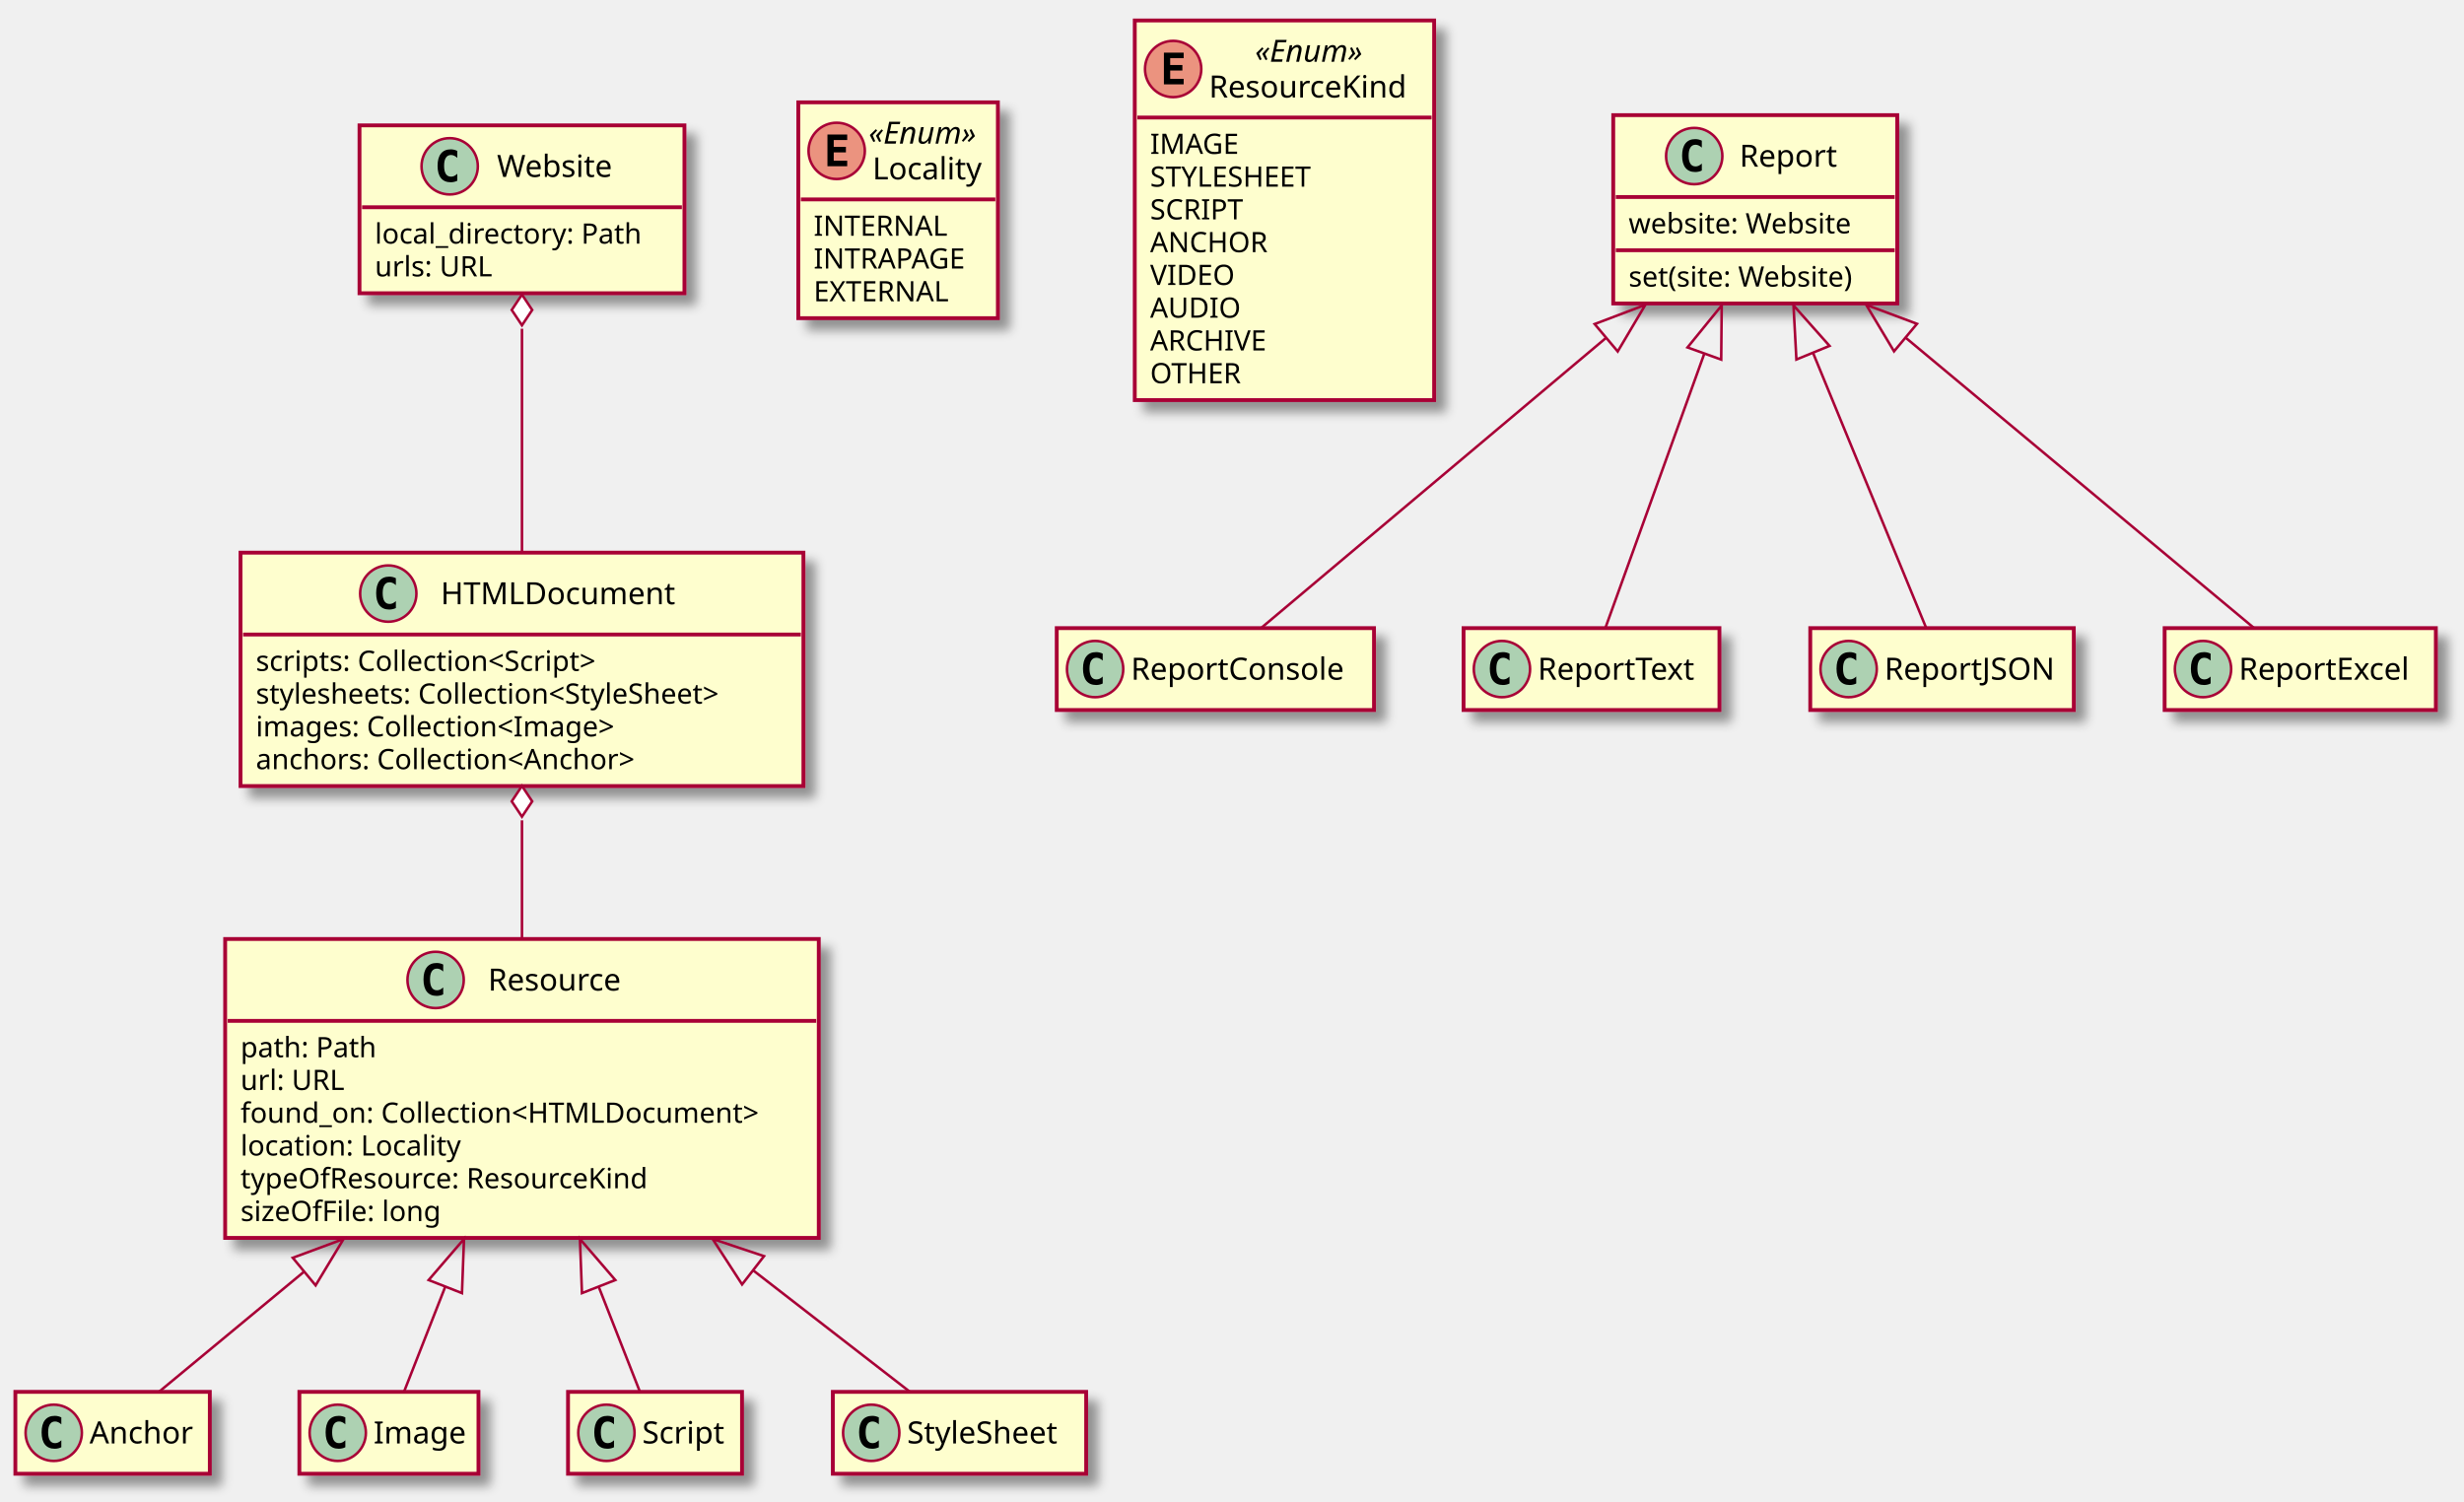
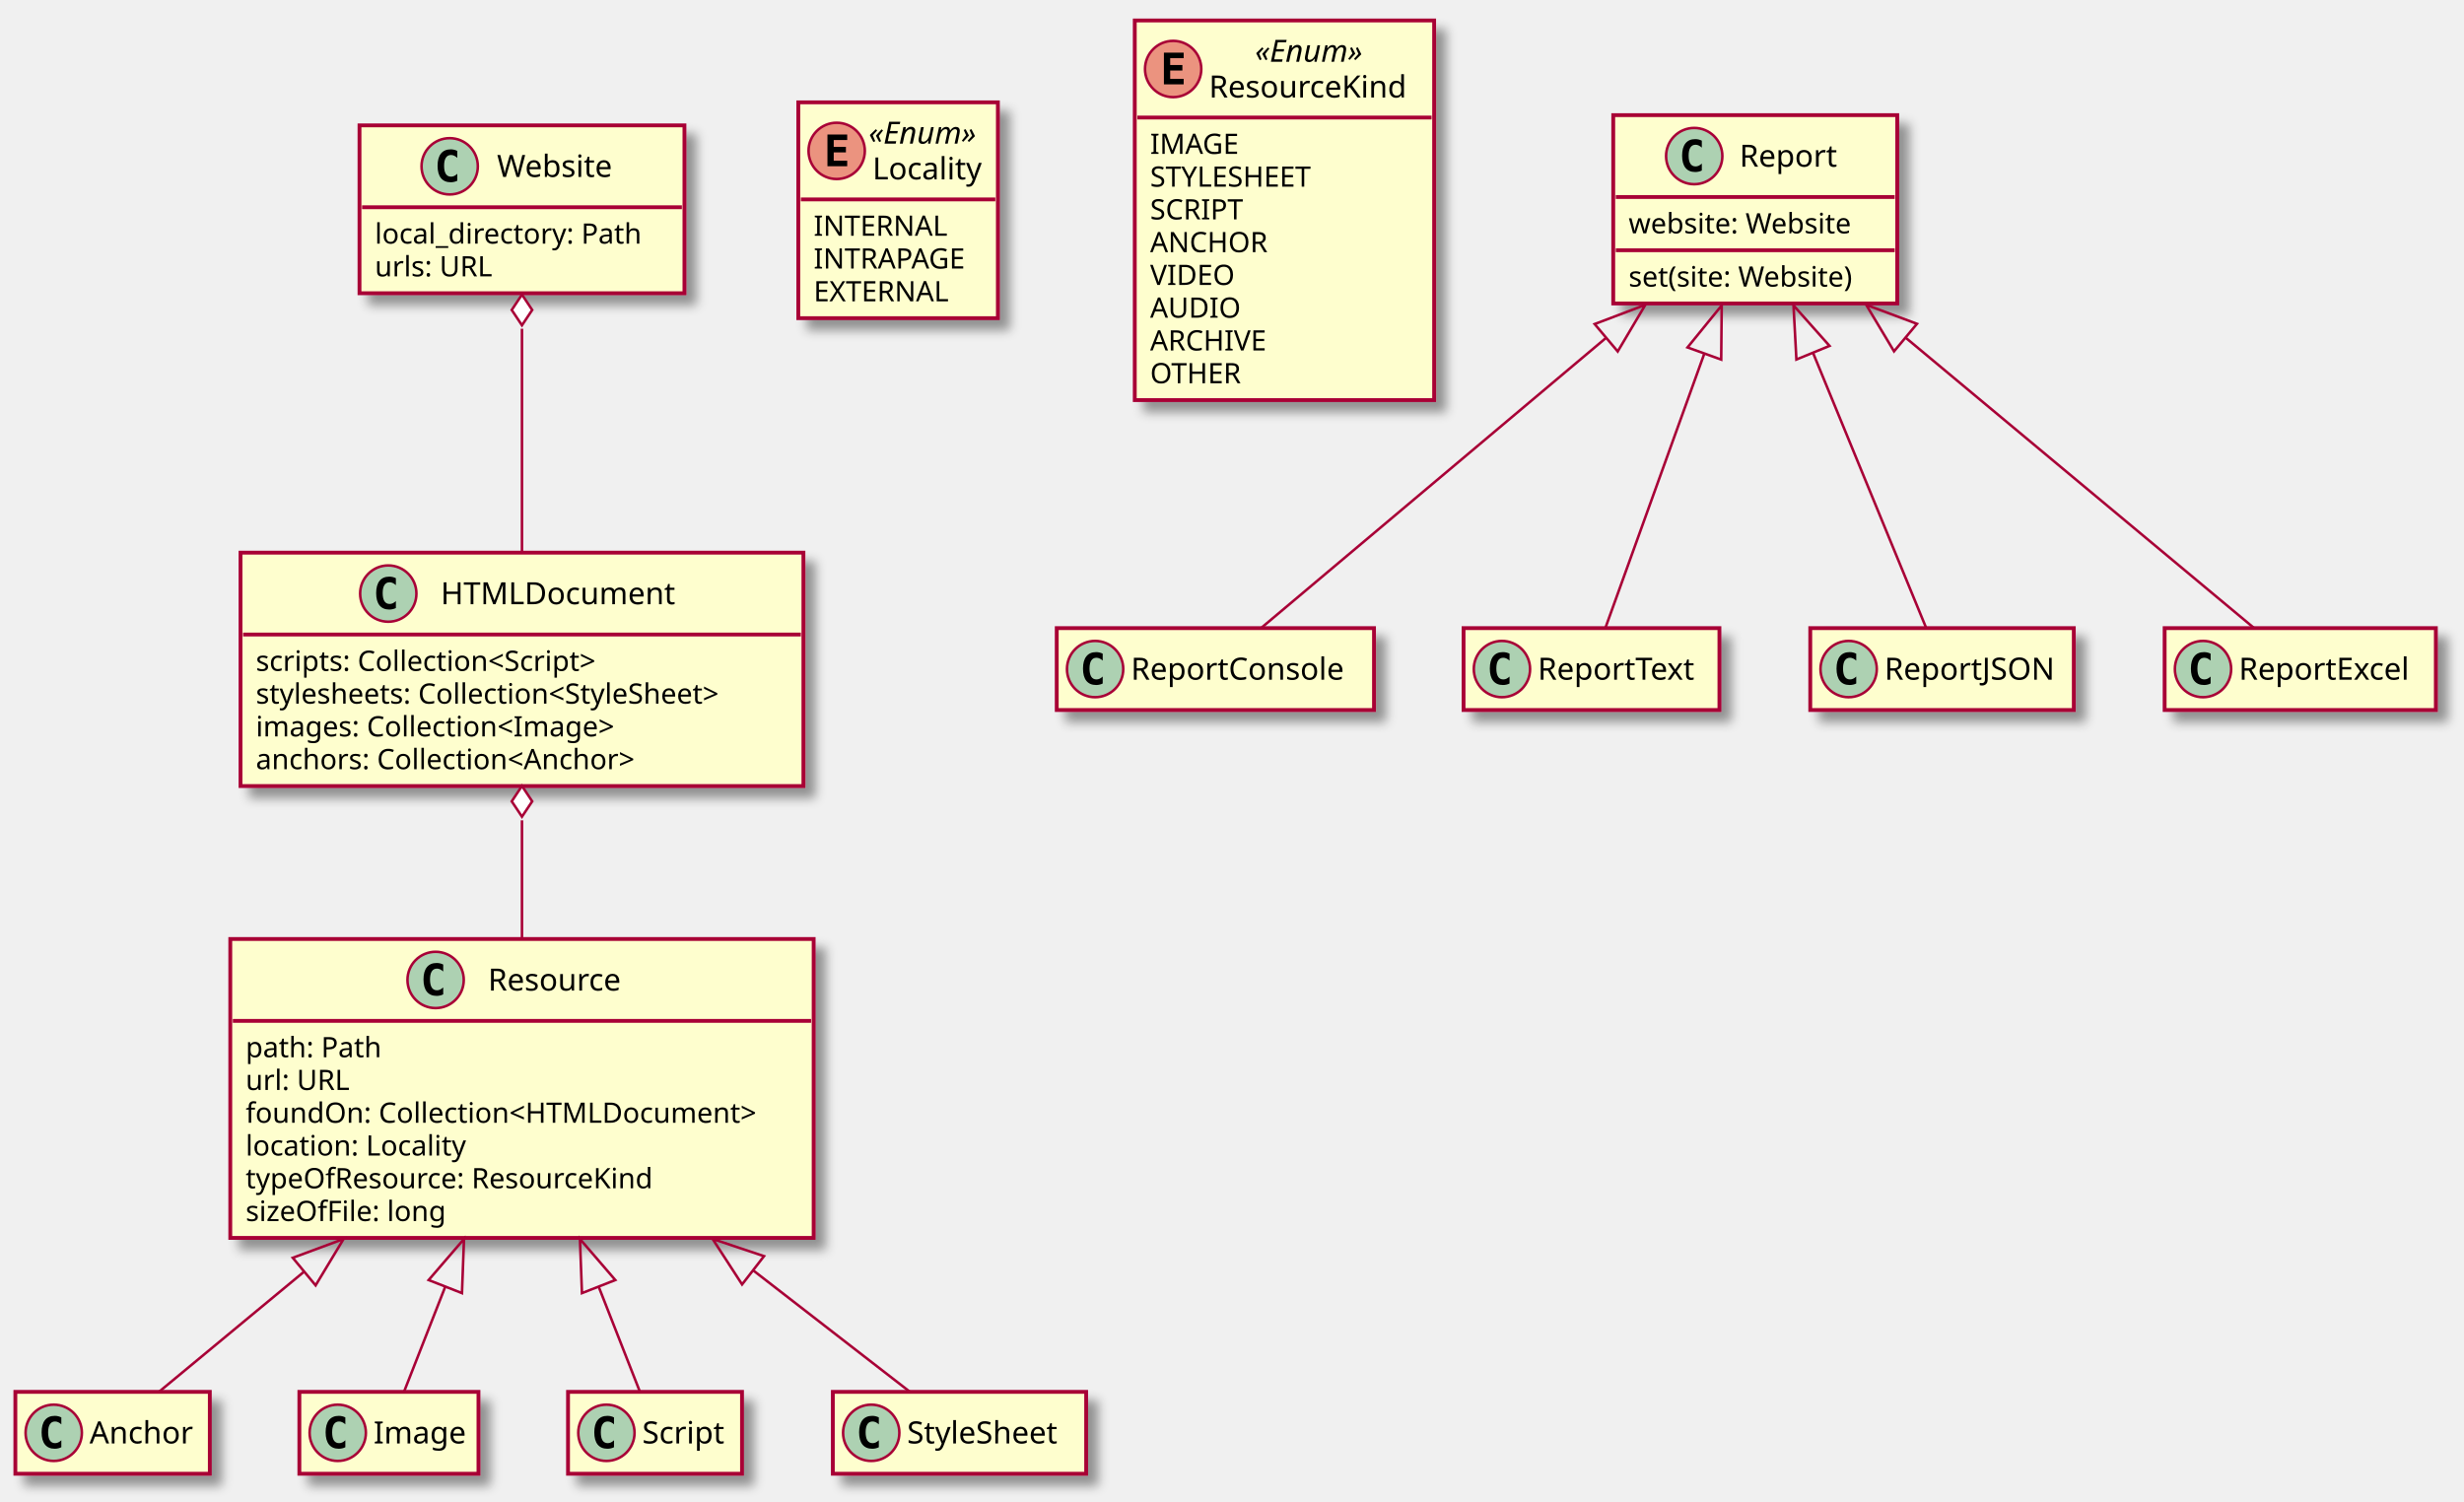
<svg xmlns="http://www.w3.org/2000/svg" contentScriptType="application/ecmascript" contentStyleType="text/css" height="587px" preserveAspectRatio="none" style="width:963px;height:587px;" version="1.1" viewBox="0 0 963 587" width="963px" zoomAndPan="magnify">
  <defs>
-     <filter height="300%" id="f1o6qthnby9jvn" width="300%" x="-1" y="-1">
+     <filter height="300%" id="fwakhmmd7w6k6" width="300%" x="-1" y="-1">
      <feGaussianBlur result="blurOut" stdDeviation="2.0" />
      <feColorMatrix in="blurOut" result="blurOut2" type="matrix" values="0 0 0 0 0 0 0 0 0 0 0 0 0 0 0 0 0 0 .4 0" />
      <feOffset dx="4.0" dy="4.0" in="blurOut2" result="blurOut3" />
      <feBlend in="SourceGraphic" in2="blurOut3" mode="normal" />
    </filter>
  </defs>
  <g>
-     <rect fill="#FEFECE" filter="url(#f1o6qthnby9jvn)" height="65.609" id="Website" style="stroke: #A80036; stroke-width: 1.5;" width="127" x="140.5" y="49" />
+     <rect fill="#FEFECE" filter="url(#fwakhmmd7w6k6)" height="65.609" id="Website" style="stroke: #A80036; stroke-width: 1.5;" width="127" x="140.5" y="49" />
    <ellipse cx="175.75" cy="65" fill="#ADD1B2" rx="11" ry="11" style="stroke: #A80036; stroke-width: 1.0;" />
    <path d="M178.719,70.641 Q178.141,70.938 177.5,71.078 Q176.859,71.234 176.156,71.234 Q173.656,71.234 172.328,69.594 Q171.016,67.938 171.016,64.812 Q171.016,61.688 172.328,60.031 Q173.656,58.375 176.156,58.375 Q176.859,58.375 177.5,58.531 Q178.156,58.688 178.719,58.984 L178.719,61.703 Q178.094,61.125 177.5,60.859 Q176.906,60.578 176.281,60.578 Q174.938,60.578 174.25,61.656 Q173.562,62.719 173.562,64.812 Q173.562,66.906 174.25,67.984 Q174.938,69.047 176.281,69.047 Q176.906,69.047 177.5,68.781 Q178.094,68.5 178.719,67.922 L178.719,70.641 Z " />
    <text fill="#000000" font-family="sans-serif" font-size="12" lengthAdjust="spacingAndGlyphs" textLength="50" x="194.25" y="69.154">Website</text>
    <line style="stroke: #A80036; stroke-width: 1.5;" x1="141.5" x2="266.5" y1="81" y2="81" />
    <text fill="#000000" font-family="sans-serif" font-size="11" lengthAdjust="spacingAndGlyphs" textLength="115" x="146.5" y="95.21">local_directory: Path</text>
    <text fill="#000000" font-family="sans-serif" font-size="11" lengthAdjust="spacingAndGlyphs" textLength="51" x="146.5" y="108.015">urls: URL</text>
-     <rect fill="#FEFECE" filter="url(#f1o6qthnby9jvn)" height="91.219" id="HTMLDocument" style="stroke: #A80036; stroke-width: 1.5;" width="220" x="94" y="216" />
+     <rect fill="#FEFECE" filter="url(#fwakhmmd7w6k6)" height="91.219" id="HTMLDocument" style="stroke: #A80036; stroke-width: 1.5;" width="220" x="94" y="216" />
    <ellipse cx="151.75" cy="232" fill="#ADD1B2" rx="11" ry="11" style="stroke: #A80036; stroke-width: 1.0;" />
    <path d="M154.719,237.641 Q154.141,237.938 153.5,238.078 Q152.859,238.234 152.156,238.234 Q149.656,238.234 148.328,236.594 Q147.016,234.938 147.016,231.812 Q147.016,228.688 148.328,227.031 Q149.656,225.375 152.156,225.375 Q152.859,225.375 153.5,225.531 Q154.156,225.688 154.719,225.984 L154.719,228.703 Q154.094,228.125 153.5,227.859 Q152.906,227.578 152.281,227.578 Q150.938,227.578 150.25,228.656 Q149.562,229.719 149.562,231.812 Q149.562,233.906 150.25,234.984 Q150.938,236.047 152.281,236.047 Q152.906,236.047 153.5,235.781 Q154.094,235.5 154.719,234.922 L154.719,237.641 Z " />
    <text fill="#000000" font-family="sans-serif" font-size="12" lengthAdjust="spacingAndGlyphs" textLength="96" x="172.25" y="236.154">HTMLDocument</text>
    <line style="stroke: #A80036; stroke-width: 1.5;" x1="95" x2="313" y1="248" y2="248" />
    <text fill="#000000" font-family="sans-serif" font-size="11" lengthAdjust="spacingAndGlyphs" textLength="153" x="100" y="262.21">scripts: Collection&lt;Script&gt;</text>
    <text fill="#000000" font-family="sans-serif" font-size="11" lengthAdjust="spacingAndGlyphs" textLength="208" x="100" y="275.015">stylesheets: Collection&lt;StyleSheet&gt;</text>
    <text fill="#000000" font-family="sans-serif" font-size="11" lengthAdjust="spacingAndGlyphs" textLength="158" x="100" y="287.82">images: Collection&lt;Image&gt;</text>
    <text fill="#000000" font-family="sans-serif" font-size="11" lengthAdjust="spacingAndGlyphs" textLength="166" x="100" y="300.625">anchors: Collection&lt;Anchor&gt;</text>
-     <rect fill="#FEFECE" filter="url(#f1o6qthnby9jvn)" height="116.828" id="Resource" style="stroke: #A80036; stroke-width: 1.5;" width="232" x="88" y="367" />
+     <rect fill="#FEFECE" filter="url(#fwakhmmd7w6k6)" height="116.828" id="Resource" style="stroke: #A80036; stroke-width: 1.5;" width="228" x="90" y="367" />
    <ellipse cx="170.25" cy="383" fill="#ADD1B2" rx="11" ry="11" style="stroke: #A80036; stroke-width: 1.0;" />
    <path d="M173.219,388.641 Q172.641,388.938 172,389.078 Q171.359,389.234 170.656,389.234 Q168.156,389.234 166.828,387.594 Q165.516,385.938 165.516,382.812 Q165.516,379.688 166.828,378.031 Q168.156,376.375 170.656,376.375 Q171.359,376.375 172,376.531 Q172.656,376.688 173.219,376.984 L173.219,379.703 Q172.594,379.125 172,378.859 Q171.406,378.578 170.781,378.578 Q169.438,378.578 168.75,379.656 Q168.062,380.719 168.062,382.812 Q168.062,384.906 168.75,385.984 Q169.438,387.047 170.781,387.047 Q171.406,387.047 172,386.781 Q172.594,386.5 173.219,385.922 L173.219,388.641 Z " />
    <text fill="#000000" font-family="sans-serif" font-size="12" lengthAdjust="spacingAndGlyphs" textLength="59" x="190.75" y="387.154">Resource</text>
-     <line style="stroke: #A80036; stroke-width: 1.5;" x1="89" x2="319" y1="399" y2="399" />
-     <text fill="#000000" font-family="sans-serif" font-size="11" lengthAdjust="spacingAndGlyphs" textLength="58" x="94" y="413.21">path: Path</text>
-     <text fill="#000000" font-family="sans-serif" font-size="11" lengthAdjust="spacingAndGlyphs" textLength="44" x="94" y="426.015">url: URL</text>
-     <text fill="#000000" font-family="sans-serif" font-size="11" lengthAdjust="spacingAndGlyphs" textLength="220" x="94" y="438.82">found_on: Collection&lt;HTMLDocument&gt;</text>
-     <text fill="#000000" font-family="sans-serif" font-size="11" lengthAdjust="spacingAndGlyphs" textLength="94" x="94" y="451.625">location: Locality</text>
-     <text fill="#000000" font-family="sans-serif" font-size="11" lengthAdjust="spacingAndGlyphs" textLength="175" x="94" y="464.429">typeOfResource: ResourceKind</text>
-     <text fill="#000000" font-family="sans-serif" font-size="11" lengthAdjust="spacingAndGlyphs" textLength="86" x="94" y="477.234">sizeOfFile: long</text>
-     <rect fill="#FEFECE" filter="url(#f1o6qthnby9jvn)" height="32" id="Anchor" style="stroke: #A80036; stroke-width: 1.5;" width="76" x="6" y="544" />
+     <line style="stroke: #A80036; stroke-width: 1.5;" x1="91" x2="317" y1="399" y2="399" />
+     <text fill="#000000" font-family="sans-serif" font-size="11" lengthAdjust="spacingAndGlyphs" textLength="58" x="96" y="413.21">path: Path</text>
+     <text fill="#000000" font-family="sans-serif" font-size="11" lengthAdjust="spacingAndGlyphs" textLength="44" x="96" y="426.015">url: URL</text>
+     <text fill="#000000" font-family="sans-serif" font-size="11" lengthAdjust="spacingAndGlyphs" textLength="216" x="96" y="438.82">foundOn: Collection&lt;HTMLDocument&gt;</text>
+     <text fill="#000000" font-family="sans-serif" font-size="11" lengthAdjust="spacingAndGlyphs" textLength="94" x="96" y="451.625">location: Locality</text>
+     <text fill="#000000" font-family="sans-serif" font-size="11" lengthAdjust="spacingAndGlyphs" textLength="175" x="96" y="464.429">typeOfResource: ResourceKind</text>
+     <text fill="#000000" font-family="sans-serif" font-size="11" lengthAdjust="spacingAndGlyphs" textLength="86" x="96" y="477.234">sizeOfFile: long</text>
+     <rect fill="#FEFECE" filter="url(#fwakhmmd7w6k6)" height="32" id="Anchor" style="stroke: #A80036; stroke-width: 1.5;" width="76" x="6" y="544" />
    <ellipse cx="21" cy="560" fill="#ADD1B2" rx="11" ry="11" style="stroke: #A80036; stroke-width: 1.0;" />
    <path d="M23.969,565.641 Q23.391,565.938 22.75,566.078 Q22.109,566.234 21.406,566.234 Q18.906,566.234 17.578,564.594 Q16.266,562.938 16.266,559.812 Q16.266,556.688 17.578,555.031 Q18.906,553.375 21.406,553.375 Q22.109,553.375 22.75,553.531 Q23.406,553.688 23.969,553.984 L23.969,556.703 Q23.344,556.125 22.75,555.859 Q22.156,555.578 21.531,555.578 Q20.188,555.578 19.5,556.656 Q18.812,557.719 18.812,559.812 Q18.812,561.906 19.5,562.984 Q20.188,564.047 21.531,564.047 Q22.156,564.047 22.75,563.781 Q23.344,563.5 23.969,562.922 L23.969,565.641 Z " />
    <text fill="#000000" font-family="sans-serif" font-size="12" lengthAdjust="spacingAndGlyphs" textLength="44" x="35" y="564.154">Anchor</text>
-     <rect fill="#FEFECE" filter="url(#f1o6qthnby9jvn)" height="32" id="Image" style="stroke: #A80036; stroke-width: 1.5;" width="70" x="117" y="544" />
+     <rect fill="#FEFECE" filter="url(#fwakhmmd7w6k6)" height="32" id="Image" style="stroke: #A80036; stroke-width: 1.5;" width="70" x="117" y="544" />
    <ellipse cx="132" cy="560" fill="#ADD1B2" rx="11" ry="11" style="stroke: #A80036; stroke-width: 1.0;" />
    <path d="M134.969,565.641 Q134.391,565.938 133.75,566.078 Q133.109,566.234 132.406,566.234 Q129.906,566.234 128.578,564.594 Q127.266,562.938 127.266,559.812 Q127.266,556.688 128.578,555.031 Q129.906,553.375 132.406,553.375 Q133.109,553.375 133.75,553.531 Q134.406,553.688 134.969,553.984 L134.969,556.703 Q134.344,556.125 133.75,555.859 Q133.156,555.578 132.531,555.578 Q131.188,555.578 130.5,556.656 Q129.812,557.719 129.812,559.812 Q129.812,561.906 130.5,562.984 Q131.188,564.047 132.531,564.047 Q133.156,564.047 133.75,563.781 Q134.344,563.5 134.969,562.922 L134.969,565.641 Z " />
    <text fill="#000000" font-family="sans-serif" font-size="12" lengthAdjust="spacingAndGlyphs" textLength="38" x="146" y="564.154">Image</text>
-     <rect fill="#FEFECE" filter="url(#f1o6qthnby9jvn)" height="32" id="Script" style="stroke: #A80036; stroke-width: 1.5;" width="68" x="222" y="544" />
+     <rect fill="#FEFECE" filter="url(#fwakhmmd7w6k6)" height="32" id="Script" style="stroke: #A80036; stroke-width: 1.5;" width="68" x="222" y="544" />
    <ellipse cx="237" cy="560" fill="#ADD1B2" rx="11" ry="11" style="stroke: #A80036; stroke-width: 1.0;" />
    <path d="M239.969,565.641 Q239.391,565.938 238.75,566.078 Q238.109,566.234 237.406,566.234 Q234.906,566.234 233.578,564.594 Q232.266,562.938 232.266,559.812 Q232.266,556.688 233.578,555.031 Q234.906,553.375 237.406,553.375 Q238.109,553.375 238.75,553.531 Q239.406,553.688 239.969,553.984 L239.969,556.703 Q239.344,556.125 238.75,555.859 Q238.156,555.578 237.531,555.578 Q236.188,555.578 235.5,556.656 Q234.812,557.719 234.812,559.812 Q234.812,561.906 235.5,562.984 Q236.188,564.047 237.531,564.047 Q238.156,564.047 238.75,563.781 Q239.344,563.5 239.969,562.922 L239.969,565.641 Z " />
    <text fill="#000000" font-family="sans-serif" font-size="12" lengthAdjust="spacingAndGlyphs" textLength="36" x="251" y="564.154">Script</text>
-     <rect fill="#FEFECE" filter="url(#f1o6qthnby9jvn)" height="32" id="StyleSheet" style="stroke: #A80036; stroke-width: 1.5;" width="99" x="325.5" y="544" />
+     <rect fill="#FEFECE" filter="url(#fwakhmmd7w6k6)" height="32" id="StyleSheet" style="stroke: #A80036; stroke-width: 1.5;" width="99" x="325.5" y="544" />
    <ellipse cx="340.5" cy="560" fill="#ADD1B2" rx="11" ry="11" style="stroke: #A80036; stroke-width: 1.0;" />
    <path d="M343.469,565.641 Q342.891,565.938 342.25,566.078 Q341.609,566.234 340.906,566.234 Q338.406,566.234 337.078,564.594 Q335.766,562.938 335.766,559.812 Q335.766,556.688 337.078,555.031 Q338.406,553.375 340.906,553.375 Q341.609,553.375 342.25,553.531 Q342.906,553.688 343.469,553.984 L343.469,556.703 Q342.844,556.125 342.25,555.859 Q341.656,555.578 341.031,555.578 Q339.688,555.578 339,556.656 Q338.312,557.719 338.312,559.812 Q338.312,561.906 339,562.984 Q339.688,564.047 341.031,564.047 Q341.656,564.047 342.25,563.781 Q342.844,563.5 343.469,562.922 L343.469,565.641 Z " />
    <text fill="#000000" font-family="sans-serif" font-size="12" lengthAdjust="spacingAndGlyphs" textLength="67" x="354.5" y="564.154">StyleSheet</text>
-     <rect fill="#FEFECE" filter="url(#f1o6qthnby9jvn)" height="84.352" id="Locality" style="stroke: #A80036; stroke-width: 1.5;" width="78" x="312" y="40" />
+     <rect fill="#FEFECE" filter="url(#fwakhmmd7w6k6)" height="84.352" id="Locality" style="stroke: #A80036; stroke-width: 1.5;" width="78" x="312" y="40" />
    <ellipse cx="327" cy="58.969" fill="#EB937F" rx="11" ry="11" style="stroke: #A80036; stroke-width: 1.0;" />
    <path d="M331.109,64.969 L323.391,64.969 L323.391,52.578 L331.109,52.578 L331.109,54.734 L325.844,54.734 L325.844,57.406 L330.609,57.406 L330.609,59.562 L325.844,59.562 L325.844,62.812 L331.109,62.812 L331.109,64.969 Z " />
    <text fill="#000000" font-family="sans-serif" font-size="12" font-style="italic" lengthAdjust="spacingAndGlyphs" textLength="49" x="339.5" y="56.139">«Enum»</text>
    <text fill="#000000" font-family="sans-serif" font-size="12" lengthAdjust="spacingAndGlyphs" textLength="46" x="341" y="70.107">Locality</text>
    <line style="stroke: #A80036; stroke-width: 1.5;" x1="313" x2="389" y1="77.938" y2="77.938" />
    <text fill="#000000" font-family="sans-serif" font-size="11" lengthAdjust="spacingAndGlyphs" textLength="53" x="318" y="92.148">INTERNAL</text>
    <text fill="#000000" font-family="sans-serif" font-size="11" lengthAdjust="spacingAndGlyphs" textLength="62" x="318" y="104.953">INTRAPAGE</text>
    <text fill="#000000" font-family="sans-serif" font-size="11" lengthAdjust="spacingAndGlyphs" textLength="56" x="318" y="117.757">EXTERNAL</text>
-     <rect fill="#FEFECE" filter="url(#f1o6qthnby9jvn)" height="148.375" id="ResourceKind" style="stroke: #A80036; stroke-width: 1.5;" width="117" x="443.5" y="8" />
+     <rect fill="#FEFECE" filter="url(#fwakhmmd7w6k6)" height="148.375" id="ResourceKind" style="stroke: #A80036; stroke-width: 1.5;" width="117" x="443.5" y="8" />
    <ellipse cx="458.5" cy="26.969" fill="#EB937F" rx="11" ry="11" style="stroke: #A80036; stroke-width: 1.0;" />
    <path d="M462.609,32.969 L454.891,32.969 L454.891,20.578 L462.609,20.578 L462.609,22.734 L457.344,22.734 L457.344,25.406 L462.109,25.406 L462.109,27.562 L457.344,27.562 L457.344,30.812 L462.609,30.812 L462.609,32.969 Z " />
    <text fill="#000000" font-family="sans-serif" font-size="12" font-style="italic" lengthAdjust="spacingAndGlyphs" textLength="49" x="490.5" y="24.139">«Enum»</text>
    <text fill="#000000" font-family="sans-serif" font-size="12" lengthAdjust="spacingAndGlyphs" textLength="85" x="472.5" y="38.107">ResourceKind</text>
    <line style="stroke: #A80036; stroke-width: 1.5;" x1="444.5" x2="559.5" y1="45.938" y2="45.938" />
    <text fill="#000000" font-family="sans-serif" font-size="11" lengthAdjust="spacingAndGlyphs" textLength="35" x="449.5" y="60.148">IMAGE</text>
    <text fill="#000000" font-family="sans-serif" font-size="11" lengthAdjust="spacingAndGlyphs" textLength="72" x="449.5" y="72.953">STYLESHEET</text>
    <text fill="#000000" font-family="sans-serif" font-size="11" lengthAdjust="spacingAndGlyphs" textLength="40" x="449.5" y="85.757">SCRIPT</text>
    <text fill="#000000" font-family="sans-serif" font-size="11" lengthAdjust="spacingAndGlyphs" textLength="47" x="449.5" y="98.562">ANCHOR</text>
    <text fill="#000000" font-family="sans-serif" font-size="11" lengthAdjust="spacingAndGlyphs" textLength="34" x="449.5" y="111.367">VIDEO</text>
    <text fill="#000000" font-family="sans-serif" font-size="11" lengthAdjust="spacingAndGlyphs" textLength="35" x="449.5" y="124.171">AUDIO</text>
    <text fill="#000000" font-family="sans-serif" font-size="11" lengthAdjust="spacingAndGlyphs" textLength="47" x="449.5" y="136.976">ARCHIVE</text>
    <text fill="#000000" font-family="sans-serif" font-size="11" lengthAdjust="spacingAndGlyphs" textLength="38" x="449.5" y="149.781">OTHER</text>
-     <rect fill="#FEFECE" filter="url(#f1o6qthnby9jvn)" height="73.609" id="Report" style="stroke: #A80036; stroke-width: 1.5;" width="111" x="630.5" y="45" />
+     <rect fill="#FEFECE" filter="url(#fwakhmmd7w6k6)" height="73.609" id="Report" style="stroke: #A80036; stroke-width: 1.5;" width="111" x="630.5" y="45" />
    <ellipse cx="662.15" cy="61" fill="#ADD1B2" rx="11" ry="11" style="stroke: #A80036; stroke-width: 1.0;" />
    <path d="M665.119,66.641 Q664.541,66.938 663.9,67.078 Q663.259,67.234 662.556,67.234 Q660.056,67.234 658.728,65.594 Q657.416,63.938 657.416,60.812 Q657.416,57.688 658.728,56.031 Q660.056,54.375 662.556,54.375 Q663.259,54.375 663.9,54.531 Q664.556,54.688 665.119,54.984 L665.119,57.703 Q664.494,57.125 663.9,56.859 Q663.306,56.578 662.681,56.578 Q661.337,56.578 660.65,57.656 Q659.962,58.719 659.962,60.812 Q659.962,62.906 660.65,63.984 Q661.337,65.047 662.681,65.047 Q663.306,65.047 663.9,64.781 Q664.494,64.5 665.119,63.922 L665.119,66.641 Z " />
    <text fill="#000000" font-family="sans-serif" font-size="12" lengthAdjust="spacingAndGlyphs" textLength="42" x="679.85" y="65.154">Report</text>
    <line style="stroke: #A80036; stroke-width: 1.5;" x1="631.5" x2="740.5" y1="77" y2="77" />
    <text fill="#000000" font-family="sans-serif" font-size="11" lengthAdjust="spacingAndGlyphs" textLength="96" x="636.5" y="91.21">website: Website</text>
    <line style="stroke: #A80036; stroke-width: 1.5;" x1="631.5" x2="740.5" y1="97.805" y2="97.805" />
    <text fill="#000000" font-family="sans-serif" font-size="11" lengthAdjust="spacingAndGlyphs" textLength="99" x="636.5" y="112.015">set(site: Website)</text>
-     <rect fill="#FEFECE" filter="url(#f1o6qthnby9jvn)" height="32" id="ReportConsole" style="stroke: #A80036; stroke-width: 1.5;" width="124" x="413" y="245.5" />
+     <rect fill="#FEFECE" filter="url(#fwakhmmd7w6k6)" height="32" id="ReportConsole" style="stroke: #A80036; stroke-width: 1.5;" width="124" x="413" y="245.5" />
    <ellipse cx="428" cy="261.5" fill="#ADD1B2" rx="11" ry="11" style="stroke: #A80036; stroke-width: 1.0;" />
    <path d="M430.969,267.141 Q430.391,267.438 429.75,267.578 Q429.109,267.734 428.406,267.734 Q425.906,267.734 424.578,266.094 Q423.266,264.438 423.266,261.312 Q423.266,258.188 424.578,256.531 Q425.906,254.875 428.406,254.875 Q429.109,254.875 429.75,255.031 Q430.406,255.188 430.969,255.484 L430.969,258.203 Q430.344,257.625 429.75,257.359 Q429.156,257.078 428.531,257.078 Q427.188,257.078 426.5,258.156 Q425.812,259.219 425.812,261.312 Q425.812,263.406 426.5,264.484 Q427.188,265.547 428.531,265.547 Q429.156,265.547 429.75,265.281 Q430.344,265 430.969,264.422 L430.969,267.141 Z " />
    <text fill="#000000" font-family="sans-serif" font-size="12" lengthAdjust="spacingAndGlyphs" textLength="92" x="442" y="265.654">ReportConsole</text>
-     <rect fill="#FEFECE" filter="url(#f1o6qthnby9jvn)" height="32" id="ReportText" style="stroke: #A80036; stroke-width: 1.5;" width="100" x="572" y="245.5" />
+     <rect fill="#FEFECE" filter="url(#fwakhmmd7w6k6)" height="32" id="ReportText" style="stroke: #A80036; stroke-width: 1.5;" width="100" x="572" y="245.5" />
    <ellipse cx="587" cy="261.5" fill="#ADD1B2" rx="11" ry="11" style="stroke: #A80036; stroke-width: 1.0;" />
    <path d="M589.969,267.141 Q589.391,267.438 588.75,267.578 Q588.109,267.734 587.406,267.734 Q584.906,267.734 583.578,266.094 Q582.266,264.438 582.266,261.312 Q582.266,258.188 583.578,256.531 Q584.906,254.875 587.406,254.875 Q588.109,254.875 588.75,255.031 Q589.406,255.188 589.969,255.484 L589.969,258.203 Q589.344,257.625 588.75,257.359 Q588.156,257.078 587.531,257.078 Q586.188,257.078 585.5,258.156 Q584.812,259.219 584.812,261.312 Q584.812,263.406 585.5,264.484 Q586.188,265.547 587.531,265.547 Q588.156,265.547 588.75,265.281 Q589.344,265 589.969,264.422 L589.969,267.141 Z " />
    <text fill="#000000" font-family="sans-serif" font-size="12" lengthAdjust="spacingAndGlyphs" textLength="68" x="601" y="265.654">ReportText</text>
-     <rect fill="#FEFECE" filter="url(#f1o6qthnby9jvn)" height="32" id="ReportJSON" style="stroke: #A80036; stroke-width: 1.5;" width="103" x="707.5" y="245.5" />
+     <rect fill="#FEFECE" filter="url(#fwakhmmd7w6k6)" height="32" id="ReportJSON" style="stroke: #A80036; stroke-width: 1.5;" width="103" x="707.5" y="245.5" />
    <ellipse cx="722.5" cy="261.5" fill="#ADD1B2" rx="11" ry="11" style="stroke: #A80036; stroke-width: 1.0;" />
    <path d="M725.469,267.141 Q724.891,267.438 724.25,267.578 Q723.609,267.734 722.906,267.734 Q720.406,267.734 719.078,266.094 Q717.766,264.438 717.766,261.312 Q717.766,258.188 719.078,256.531 Q720.406,254.875 722.906,254.875 Q723.609,254.875 724.25,255.031 Q724.906,255.188 725.469,255.484 L725.469,258.203 Q724.844,257.625 724.25,257.359 Q723.656,257.078 723.031,257.078 Q721.688,257.078 721,258.156 Q720.312,259.219 720.312,261.312 Q720.312,263.406 721,264.484 Q721.688,265.547 723.031,265.547 Q723.656,265.547 724.25,265.281 Q724.844,265 725.469,264.422 L725.469,267.141 Z " />
    <text fill="#000000" font-family="sans-serif" font-size="12" lengthAdjust="spacingAndGlyphs" textLength="71" x="736.5" y="265.654">ReportJSON</text>
-     <rect fill="#FEFECE" filter="url(#f1o6qthnby9jvn)" height="32" id="ReportExcel" style="stroke: #A80036; stroke-width: 1.5;" width="106" x="846" y="245.5" />
+     <rect fill="#FEFECE" filter="url(#fwakhmmd7w6k6)" height="32" id="ReportExcel" style="stroke: #A80036; stroke-width: 1.5;" width="106" x="846" y="245.5" />
    <ellipse cx="861" cy="261.5" fill="#ADD1B2" rx="11" ry="11" style="stroke: #A80036; stroke-width: 1.0;" />
    <path d="M863.969,267.141 Q863.391,267.438 862.75,267.578 Q862.109,267.734 861.406,267.734 Q858.906,267.734 857.578,266.094 Q856.266,264.438 856.266,261.312 Q856.266,258.188 857.578,256.531 Q858.906,254.875 861.406,254.875 Q862.109,254.875 862.75,255.031 Q863.406,255.188 863.969,255.484 L863.969,258.203 Q863.344,257.625 862.75,257.359 Q862.156,257.078 861.531,257.078 Q860.188,257.078 859.5,258.156 Q858.812,259.219 858.812,261.312 Q858.812,263.406 859.5,264.484 Q860.188,265.547 861.531,265.547 Q862.156,265.547 862.75,265.281 Q863.344,265 863.969,264.422 L863.969,267.141 Z " />
    <text fill="#000000" font-family="sans-serif" font-size="12" lengthAdjust="spacingAndGlyphs" textLength="74" x="875" y="265.654">ReportExcel</text>
    <path d="M173.96,503.045 C167.838,518.644 162.022,533.463 157.915,543.928 " fill="none" id="Resource&lt;-Image" style="stroke: #A80036; stroke-width: 1.0;" />
    <polygon fill="none" points="167.521,500.291,181.343,484.231,180.553,505.406,167.521,500.291" style="stroke: #A80036; stroke-width: 1.0;" />
    <path d="M234.04,503.045 C240.162,518.644 245.978,533.463 250.085,543.928 " fill="none" id="Resource&lt;-Script" style="stroke: #A80036; stroke-width: 1.0;" />
    <polygon fill="none" points="227.447,505.406,226.657,484.231,240.479,500.291,227.447,505.406" style="stroke: #A80036; stroke-width: 1.0;" />
    <path d="M294.491,496.617 C317.588,514.514 340.199,532.034 355.548,543.928 " fill="none" id="Resource&lt;-StyleSheet" style="stroke: #A80036; stroke-width: 1.0;" />
    <polygon fill="none" points="290.028,502.014,278.506,484.231,298.603,490.948,290.028,502.014" style="stroke: #A80036; stroke-width: 1.0;" />
    <path d="M118.707,497.133 C97.312,514.851 76.425,532.148 62.201,543.928 " fill="none" id="Resource&lt;-Anchor" style="stroke: #A80036; stroke-width: 1.0;" />
    <polygon fill="none" points="114.419,491.596,134.287,484.231,123.348,502.379,114.419,491.596" style="stroke: #A80036; stroke-width: 1.0;" />
    <path d="M204,128.478 C204,155.34 204,189.206 204,215.912 " fill="none" id="Website&lt;-HTMLDocument" style="stroke: #A80036; stroke-width: 1.0;" />
    <polygon fill="#FFFFFF" points="204,115.144,200,121.144,204,127.144,208,121.144,204,115.144" style="stroke: #A80036; stroke-width: 1.0;" />
    <path d="M204,320.624 C204,335.67 204,351.862 204,366.881 " fill="none" id="HTMLDocument&lt;-Resource" style="stroke: #A80036; stroke-width: 1.0;" />
    <polygon fill="#FFFFFF" points="204,307.196,200,313.196,204,319.196,208,313.196,204,307.196" style="stroke: #A80036; stroke-width: 1.0;" />
    <path d="M627.685,132.057 C582.316,170.222 522.285,220.722 492.839,245.493 " fill="none" id="Report&lt;-ReportConsole" style="stroke: #A80036; stroke-width: 1.0;" />
    <polygon fill="none" points="623.236,126.652,643.047,119.134,632.248,137.365,623.236,126.652" style="stroke: #A80036; stroke-width: 1.0;" />
    <path d="M666.055,138.315 C652.653,175.485 635.947,221.819 627.475,245.315 " fill="none" id="Report&lt;-ReportText" style="stroke: #A80036; stroke-width: 1.0;" />
    <polygon fill="none" points="659.525,135.788,672.894,119.348,672.695,140.537,659.525,135.788" style="stroke: #A80036; stroke-width: 1.0;" />
    <path d="M708.644,138.058 C723.948,175.271 743.069,221.765 752.755,245.315 " fill="none" id="Report&lt;-ReportJSON" style="stroke: #A80036; stroke-width: 1.0;" />
    <polygon fill="none" points="702.082,140.507,700.949,119.348,715.03,135.182,702.082,140.507" style="stroke: #A80036; stroke-width: 1.0;" />
    <path d="M744.868,132.057 C790.667,170.222 851.267,220.722 880.992,245.493 " fill="none" id="Report&lt;-ReportExcel" style="stroke: #A80036; stroke-width: 1.0;" />
    <polygon fill="none" points="740.244,137.315,729.36,119.134,749.206,126.56,740.244,137.315" style="stroke: #A80036; stroke-width: 1.0;" />
  </g>
</svg>
